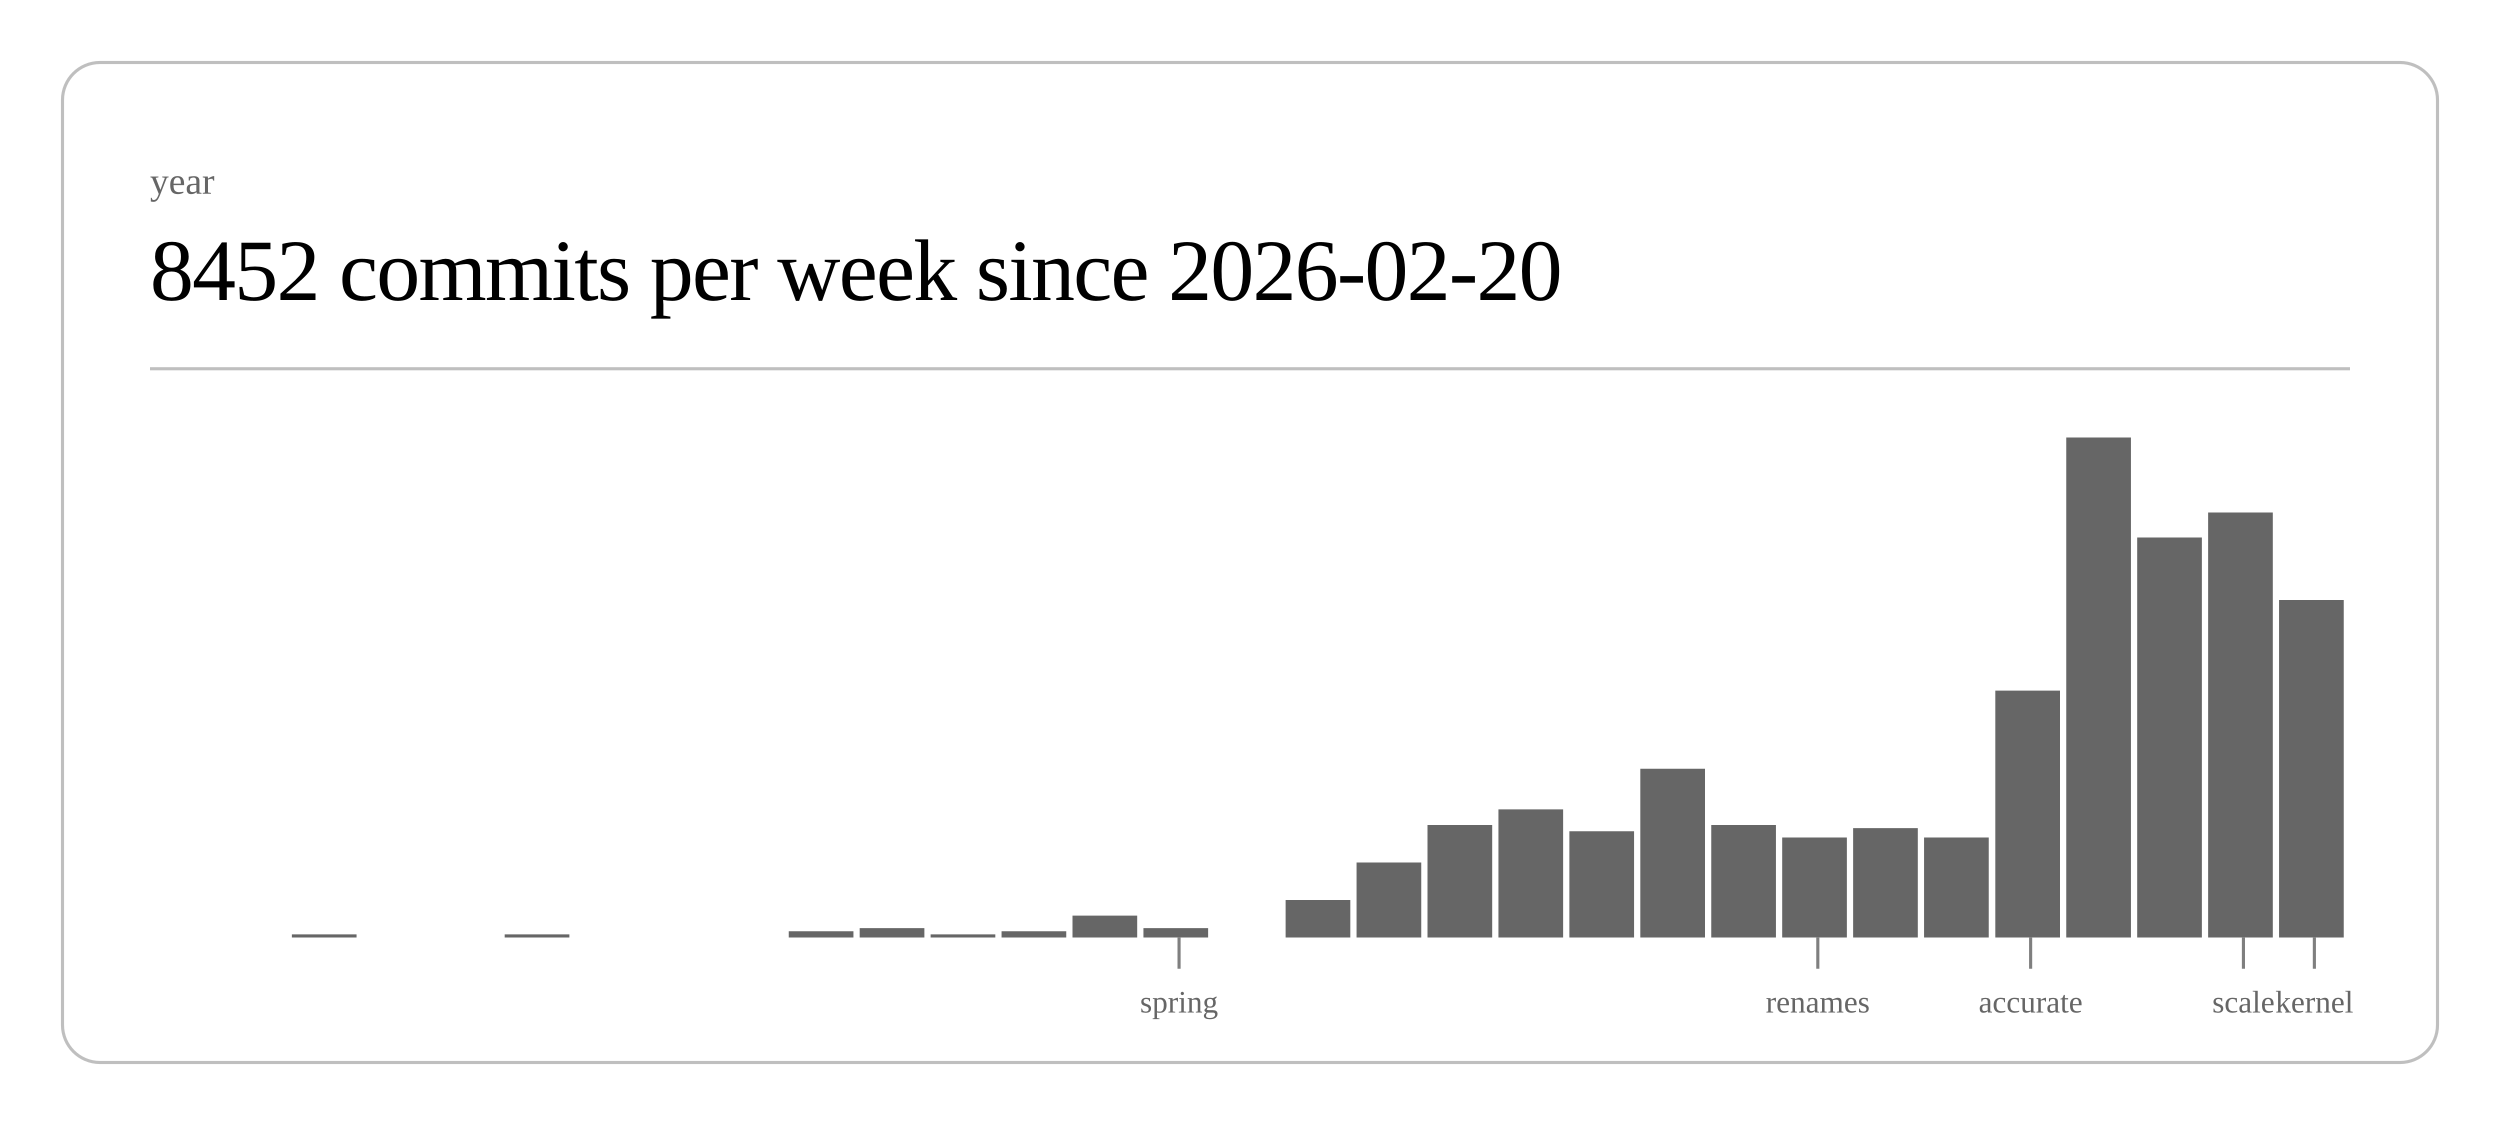
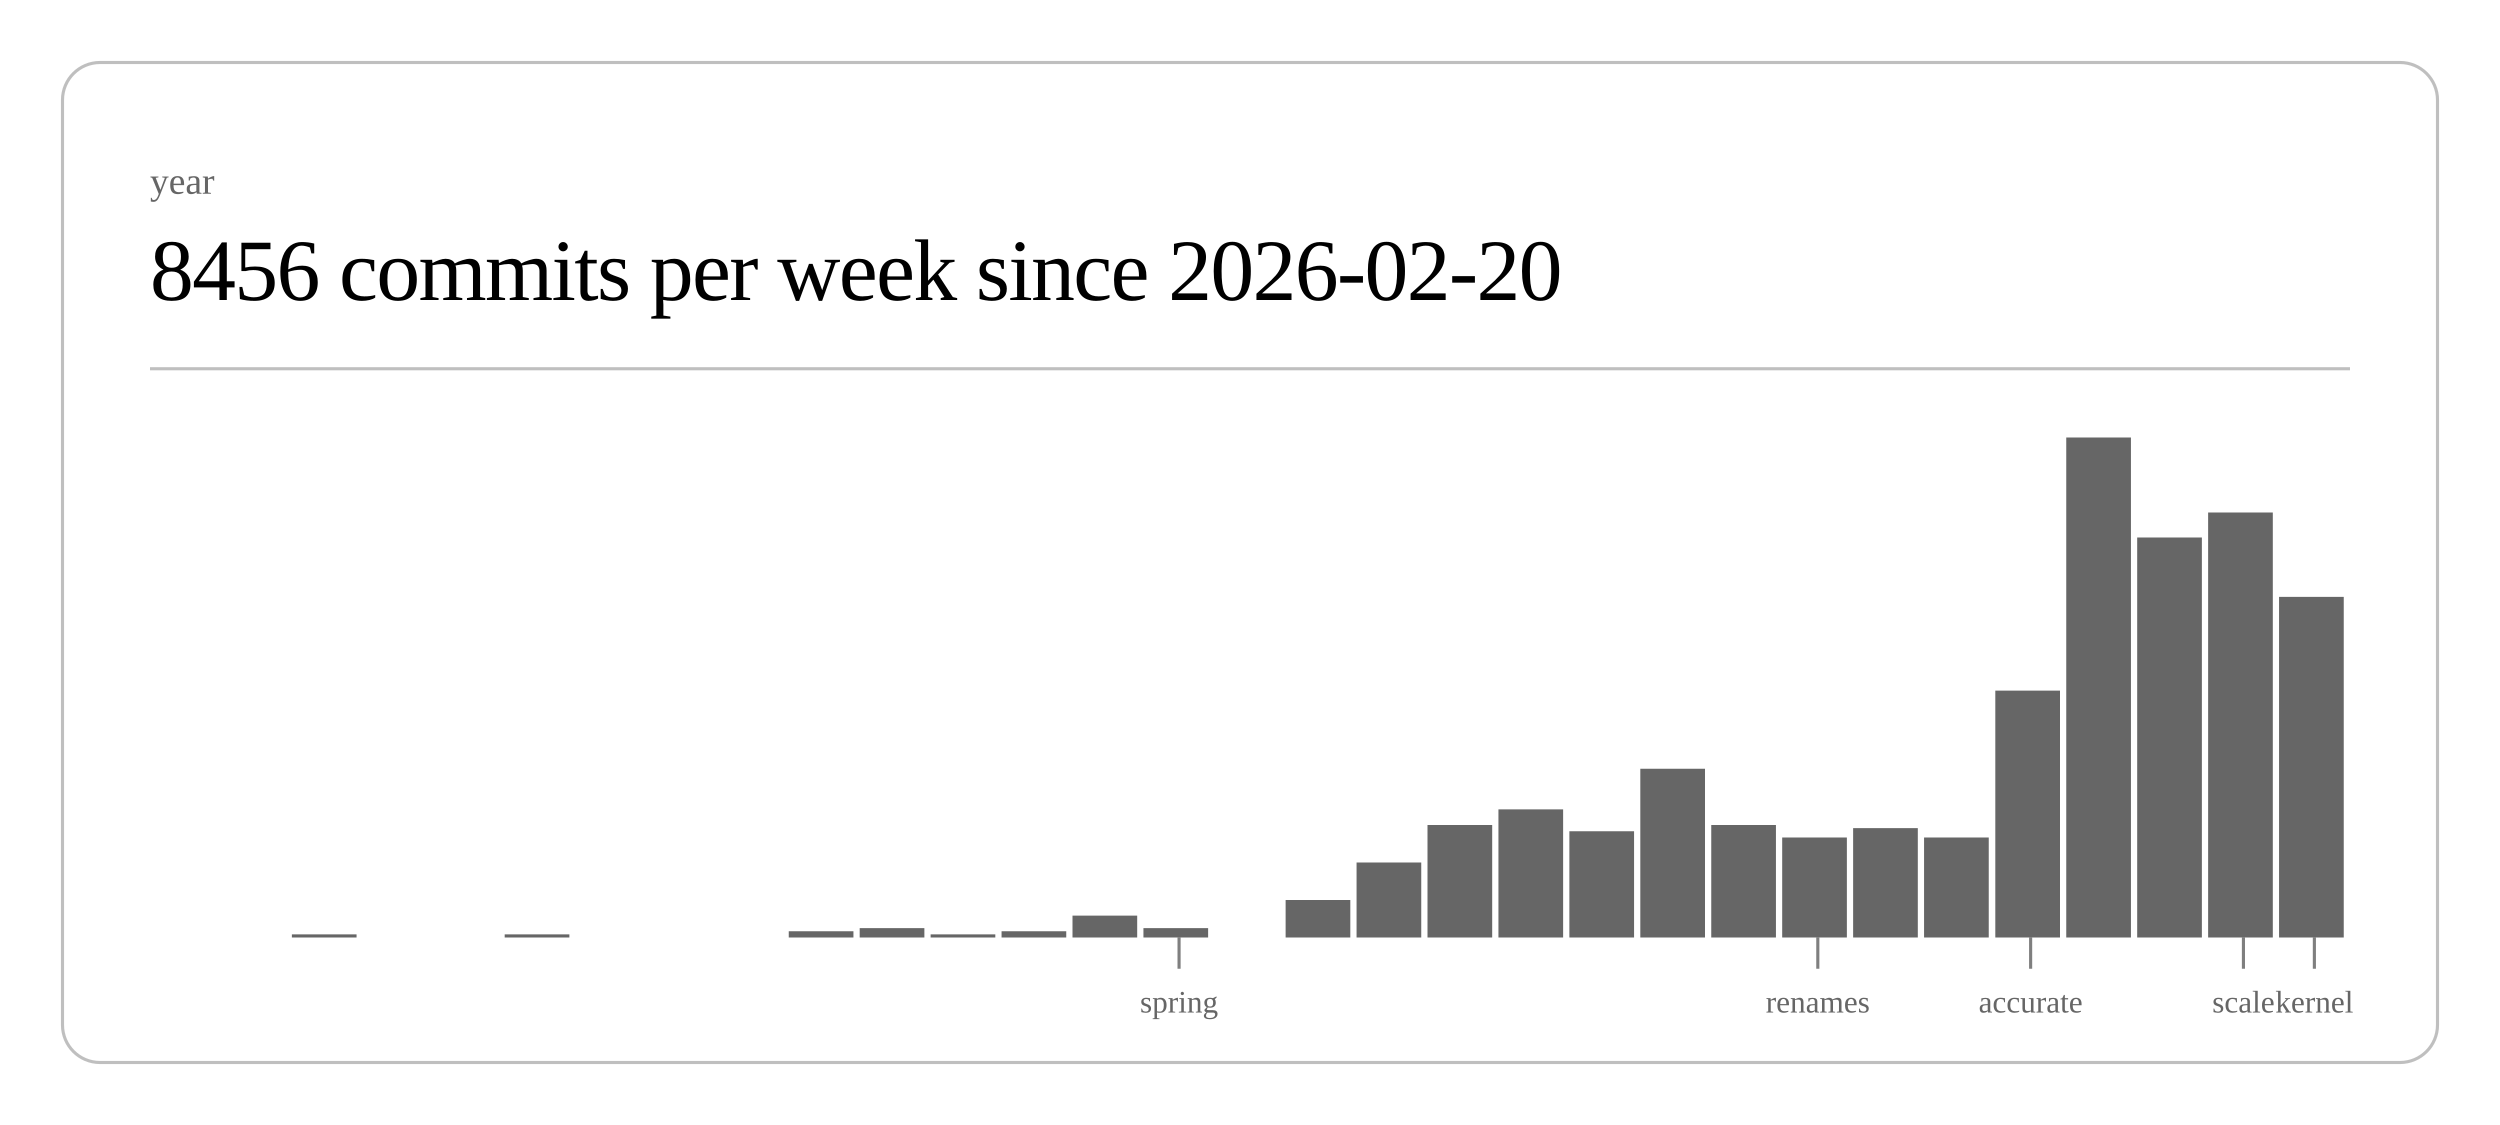
<svg xmlns="http://www.w3.org/2000/svg" class="post-header-svg" viewBox="0 0 800 360" width="800" height="360">
  <rect x="20" y="20" width="760" height="320" rx="12" ry="12" fill="none" stroke="currentColor" stroke-width="1" opacity="0.25" />
  <text fill="currentColor" x="48" y="62" font-size="12" opacity="0.6">year</text>
-   <text fill="currentColor" x="48" y="96" font-size="28" font-weight="300" letter-spacing="-0.5">8452 commits per week since 2026-02-20</text>
+   <text fill="currentColor" x="48" y="96" font-size="28" font-weight="300" letter-spacing="-0.5">8456 commits per week since 2026-02-20</text>
  <line stroke="currentColor" x1="48" y1="118" x2="752" y2="118" stroke-width="1" opacity="0.25" />
  <rect x="93.4" y="299" width="20.7" height="1" fill="currentColor" opacity="0.6" />
  <rect x="161.5" y="299" width="20.7" height="1" fill="currentColor" opacity="0.6" />
  <rect x="252.4" y="298" width="20.7" height="2" fill="currentColor" opacity="0.6" />
  <rect x="275.1" y="297" width="20.7" height="3" fill="currentColor" opacity="0.6" />
  <rect x="297.8" y="299" width="20.7" height="1" fill="currentColor" opacity="0.6" />
  <rect x="320.5" y="298" width="20.7" height="2" fill="currentColor" opacity="0.6" />
  <rect x="343.2" y="293" width="20.7" height="7" fill="currentColor" opacity="0.6" />
  <rect x="365.9" y="297" width="20.7" height="3" fill="currentColor" opacity="0.6" />
  <rect x="411.4" y="288" width="20.7" height="12" fill="currentColor" opacity="0.6" />
  <rect x="434.1" y="276" width="20.7" height="24" fill="currentColor" opacity="0.6" />
  <rect x="456.8" y="264" width="20.7" height="36" fill="currentColor" opacity="0.6" />
  <rect x="479.5" y="259" width="20.7" height="41" fill="currentColor" opacity="0.6" />
  <rect x="502.2" y="266" width="20.7" height="34" fill="currentColor" opacity="0.6" />
  <rect x="524.9" y="246" width="20.7" height="54" fill="currentColor" opacity="0.6" />
  <rect x="547.6" y="264" width="20.7" height="36" fill="currentColor" opacity="0.6" />
  <rect x="570.3" y="268" width="20.7" height="32" fill="currentColor" opacity="0.6" />
  <rect x="593.0" y="265" width="20.7" height="35" fill="currentColor" opacity="0.6" />
  <rect x="615.7" y="268" width="20.7" height="32" fill="currentColor" opacity="0.6" />
  <rect x="638.5" y="221" width="20.7" height="79" fill="currentColor" opacity="0.6" />
  <rect x="661.2" y="140" width="20.7" height="160" fill="currentColor" opacity="0.6" />
  <rect x="683.9" y="172" width="20.7" height="128" fill="currentColor" opacity="0.6" />
  <rect x="706.6" y="164" width="20.7" height="136" fill="currentColor" opacity="0.6" />
-   <rect x="729.3" y="192" width="20.7" height="108" fill="currentColor" opacity="0.6" />
+   <rect x="729.3" y="191" width="20.7" height="109" fill="currentColor" opacity="0.6" />
  <line stroke="currentColor" x1="377.3" y1="300" x2="377.3" y2="310" stroke-width="1" opacity="0.5" />
  <text fill="currentColor" x="377.3" y="324" font-size="10" opacity="0.6" text-anchor="middle">spring</text>
  <line stroke="currentColor" x1="581.7" y1="300" x2="581.7" y2="310" stroke-width="1" opacity="0.5" />
  <text fill="currentColor" x="581.7" y="324" font-size="10" opacity="0.6" text-anchor="middle">renames</text>
  <line stroke="currentColor" x1="649.8" y1="300" x2="649.8" y2="310" stroke-width="1" opacity="0.5" />
  <text fill="currentColor" x="649.8" y="324" font-size="10" opacity="0.6" text-anchor="middle">accurate</text>
  <line stroke="currentColor" x1="717.9" y1="300" x2="717.9" y2="310" stroke-width="1" opacity="0.5" />
  <text fill="currentColor" x="717.9" y="324" font-size="10" opacity="0.6" text-anchor="middle">scale</text>
  <line stroke="currentColor" x1="740.6" y1="300" x2="740.6" y2="310" stroke-width="1" opacity="0.5" />
  <text fill="currentColor" x="740.6" y="324" font-size="10" opacity="0.6" text-anchor="middle">kernel</text>
</svg>
